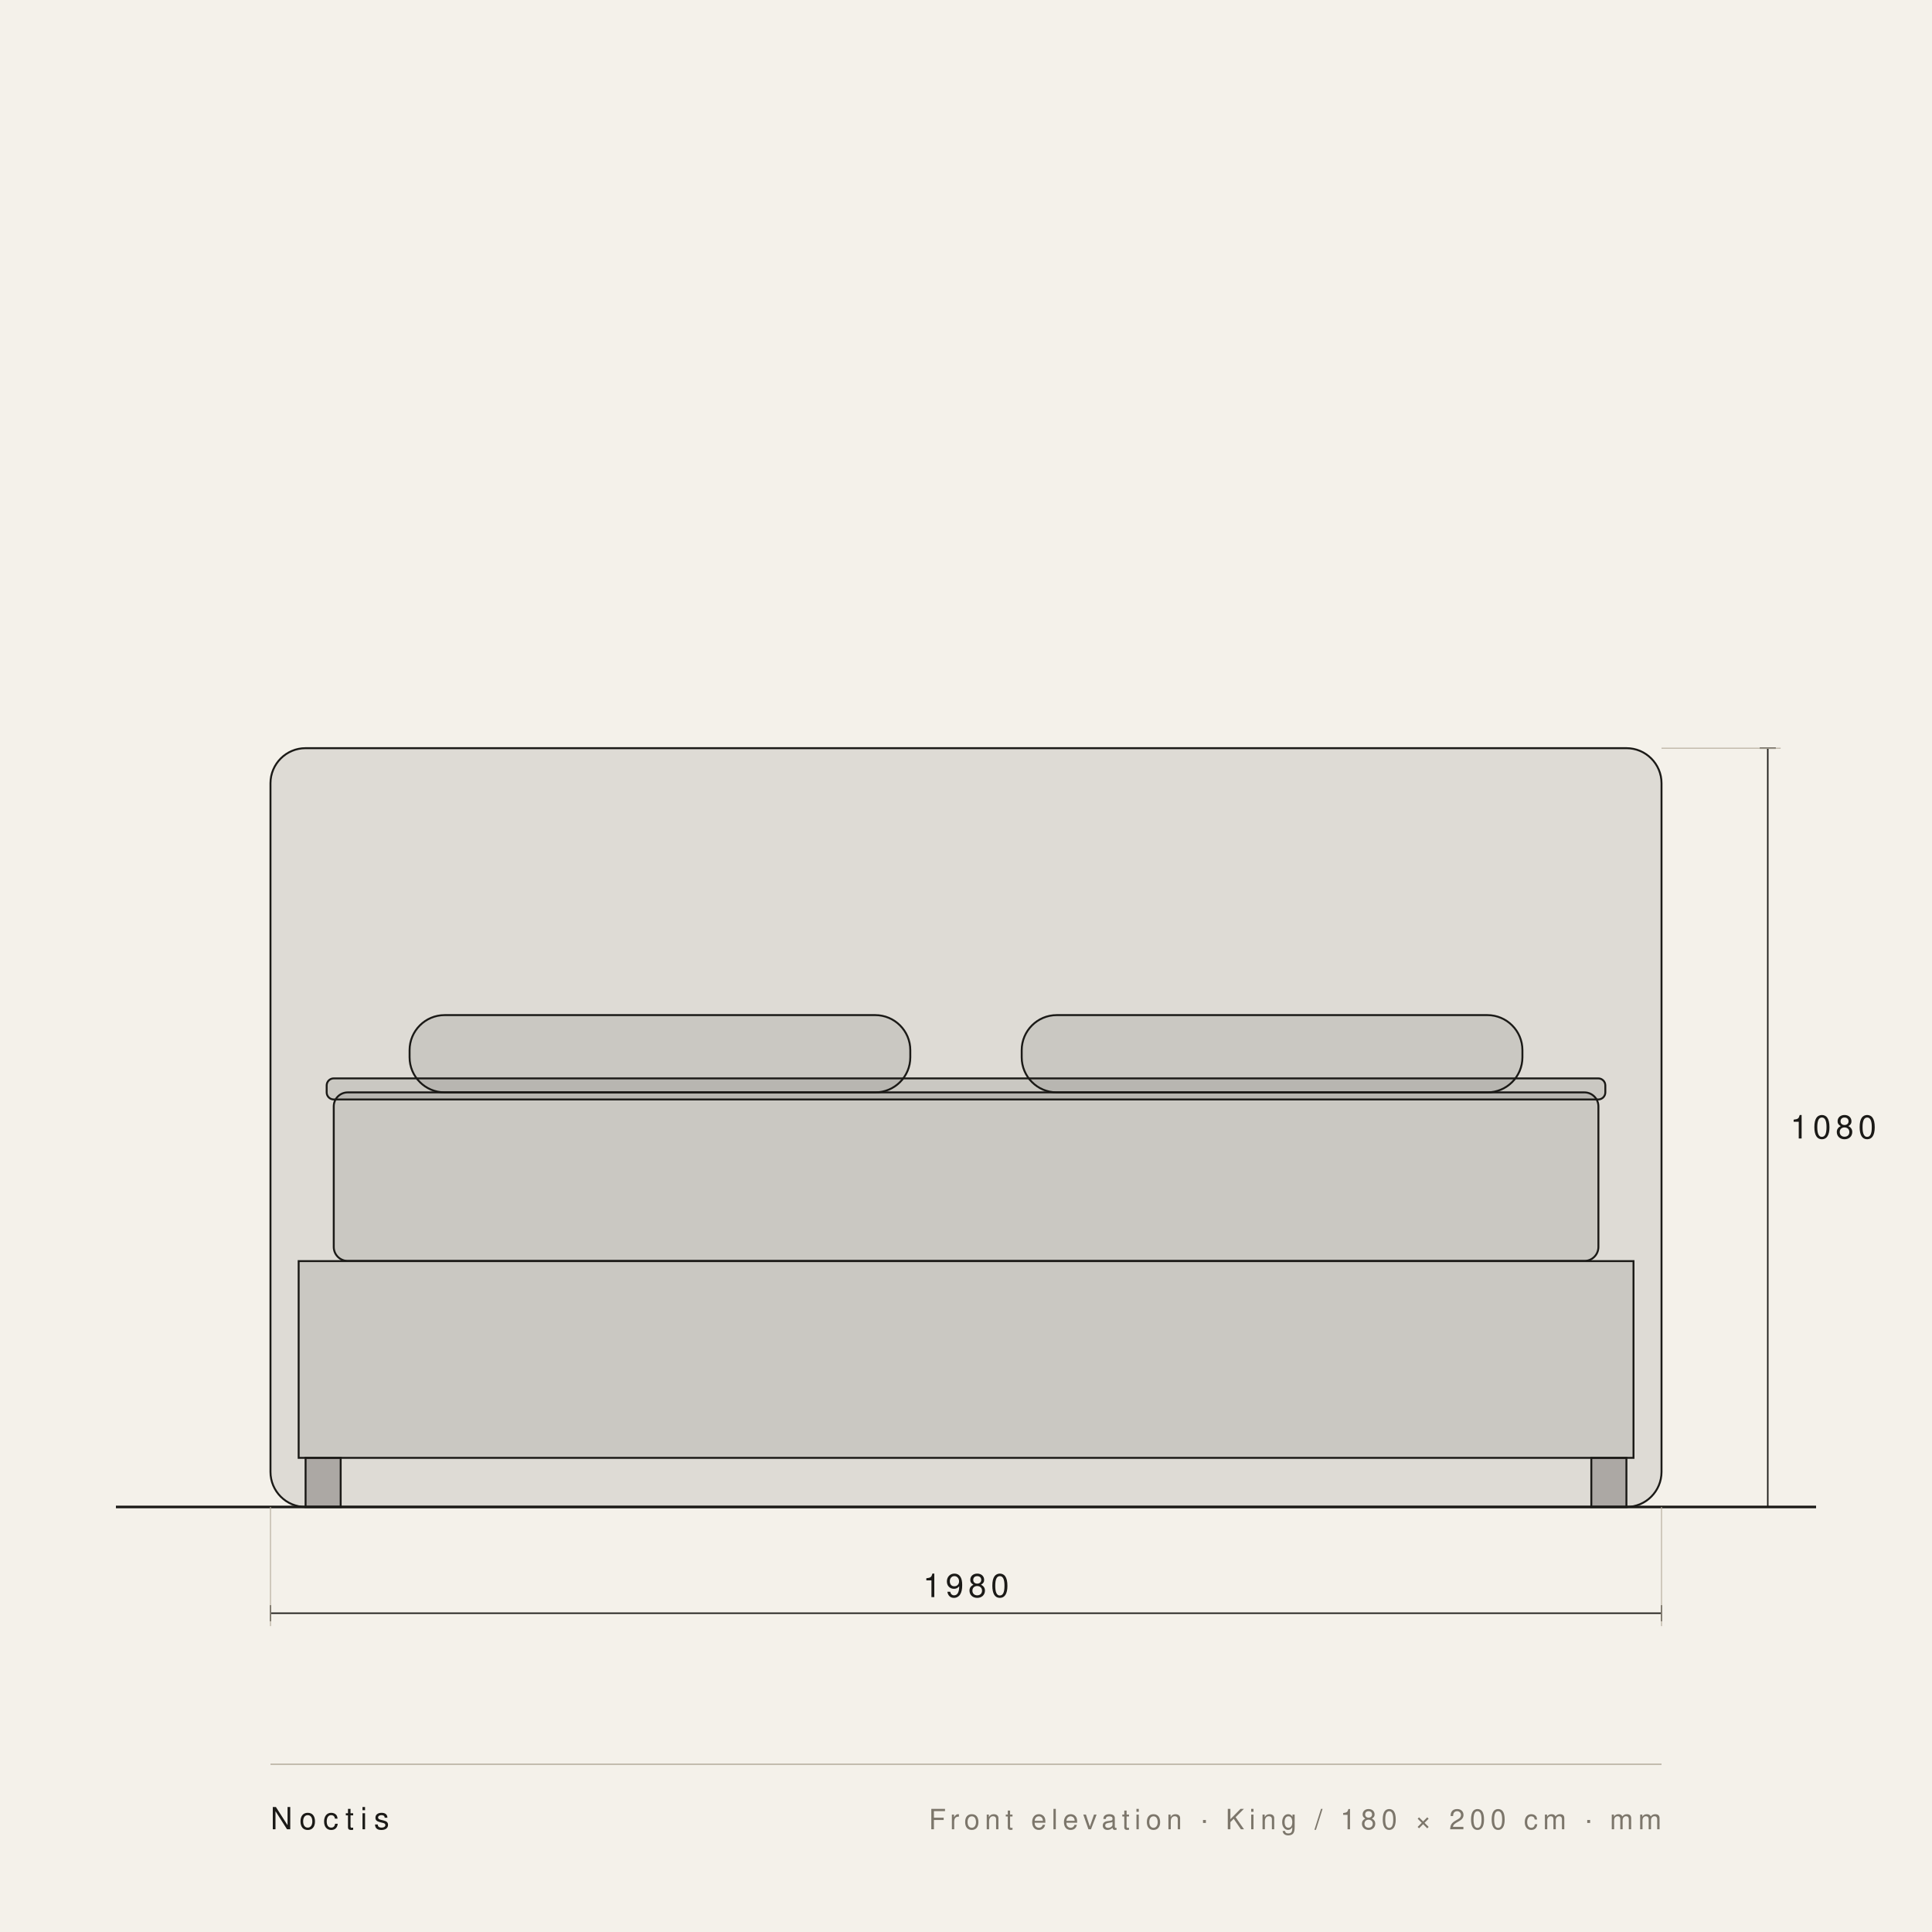
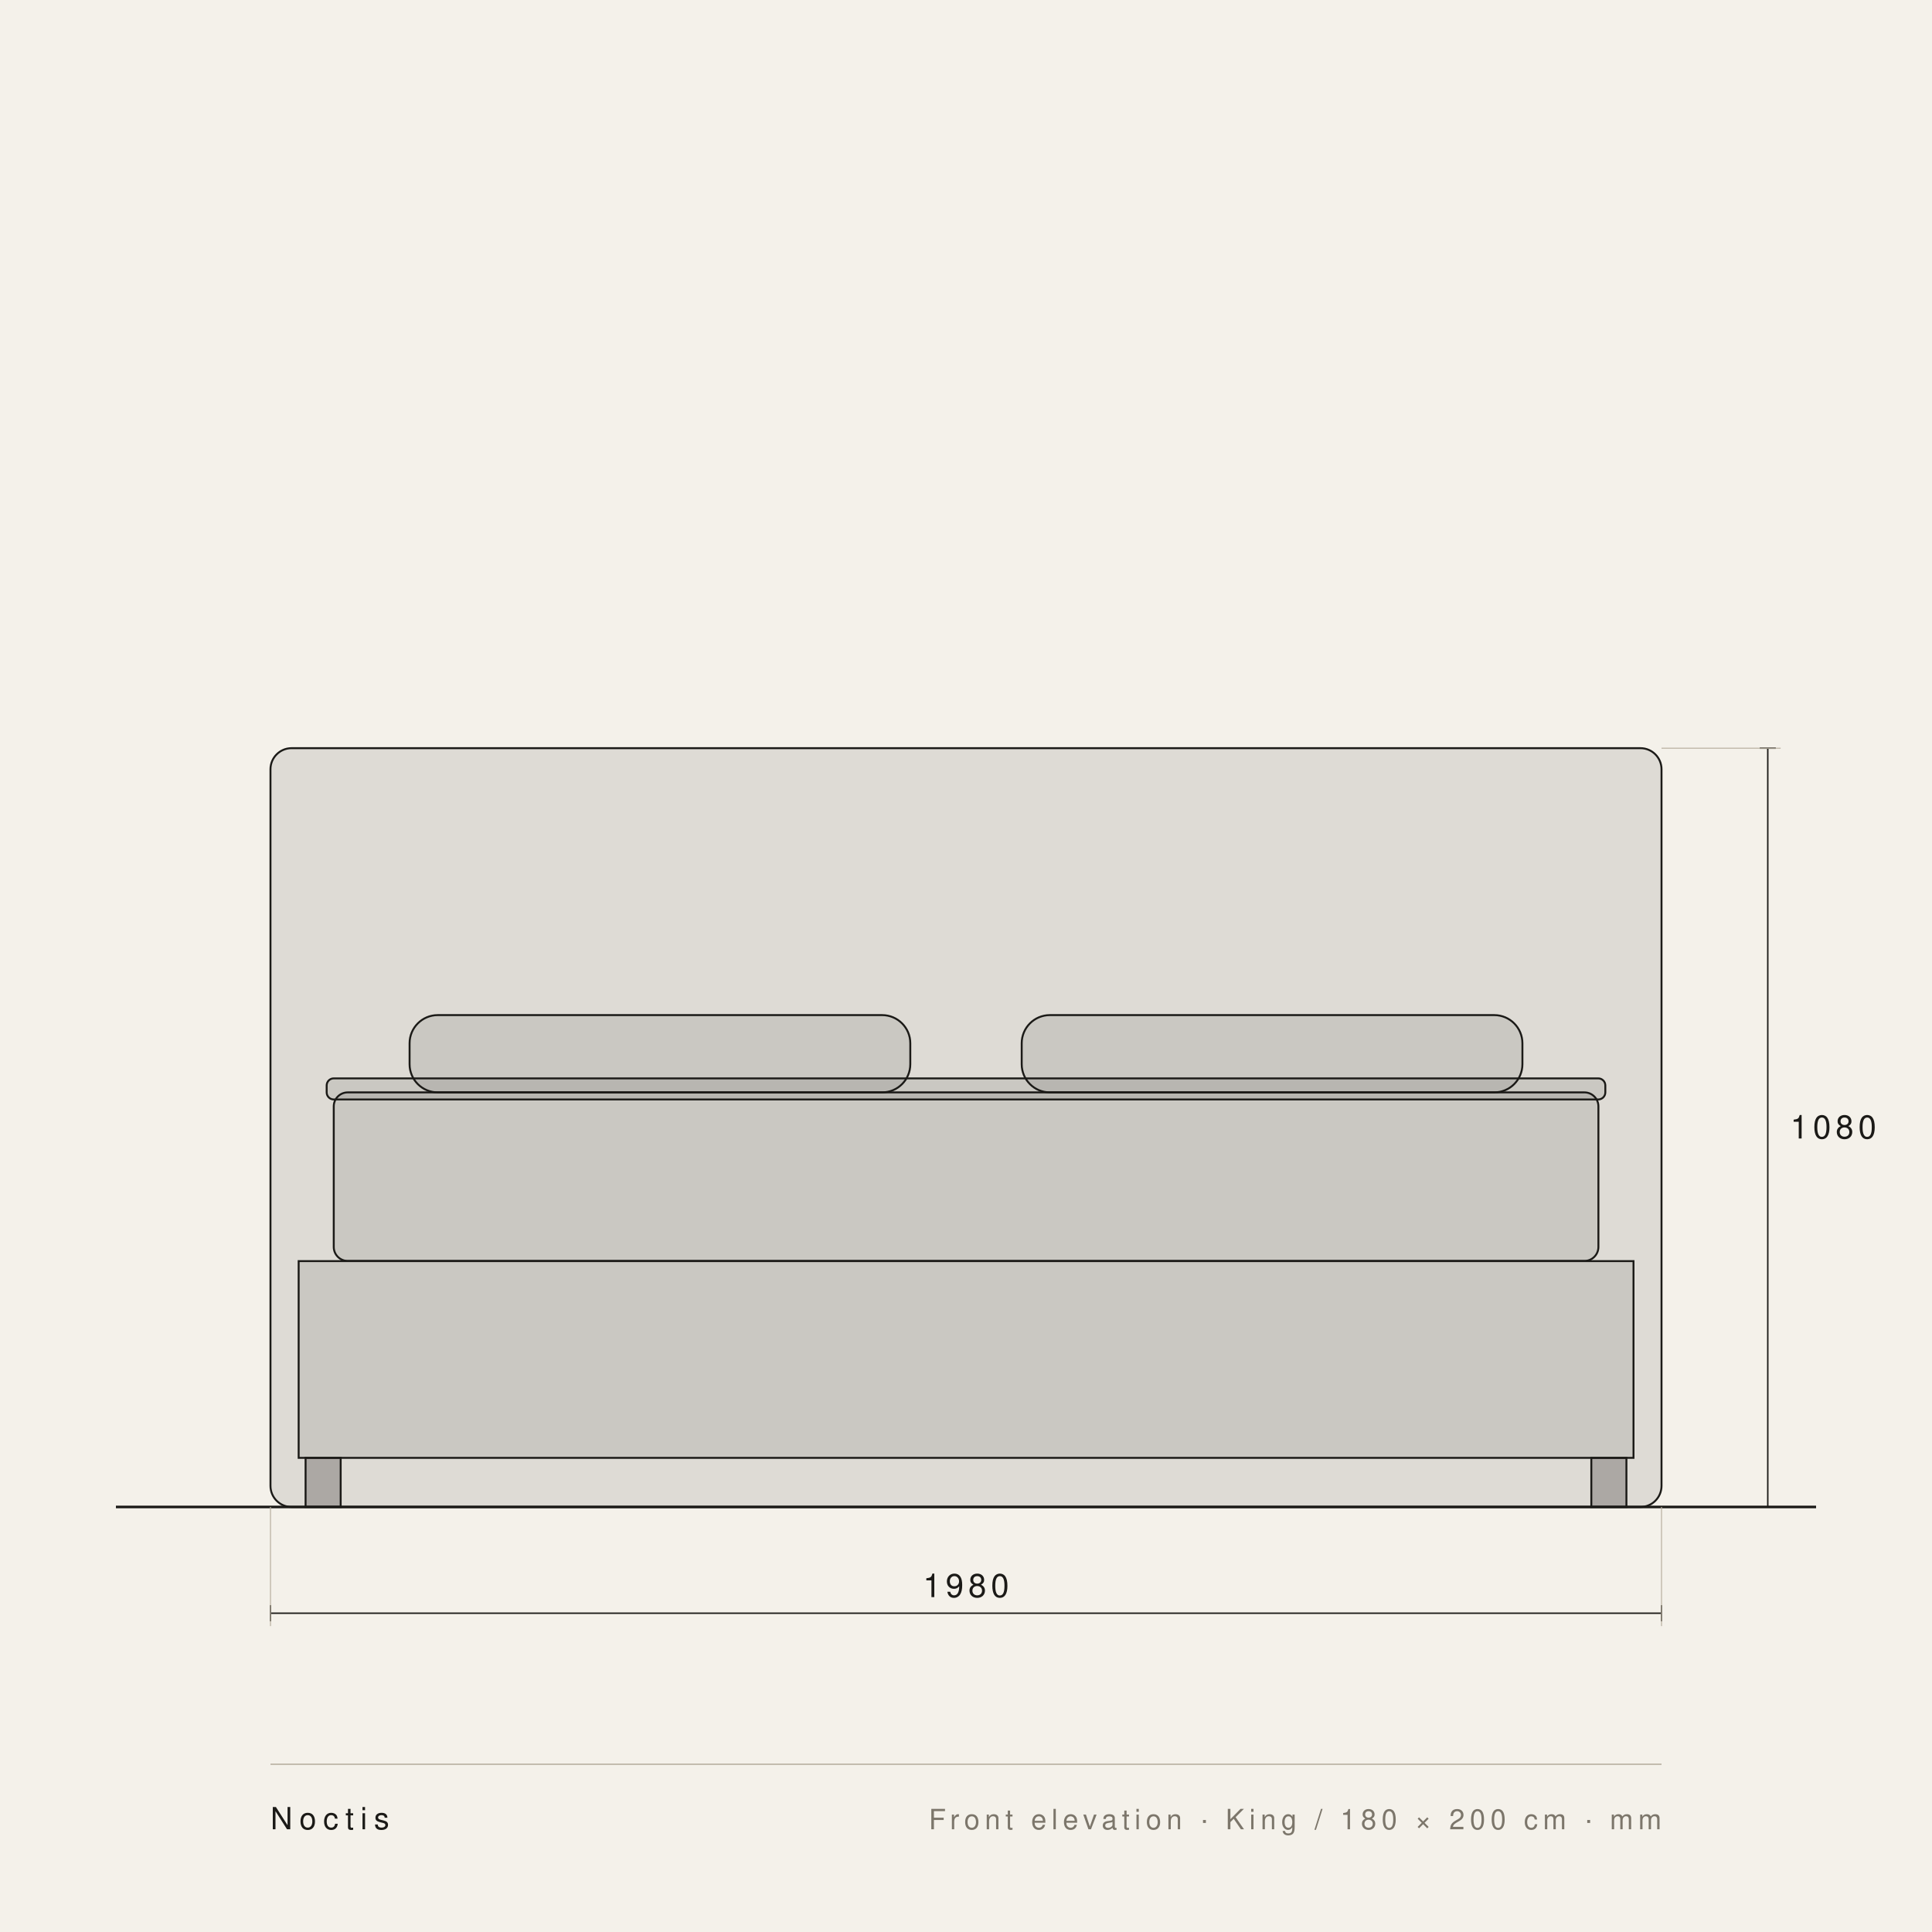
<svg xmlns="http://www.w3.org/2000/svg" width="1200" height="1200" viewBox="0 0 1200 1200" role="img" aria-label="Scale elevation drawing of the Noctis">
  <style>
    .dim{font-family:Jost,'Helvetica Neue',Helvetica,Arial,sans-serif;font-size:20.2px;letter-spacing:0.14em;fill:#1b1a17}
    .lbl{font-family:Jost,'Helvetica Neue',Helvetica,Arial,sans-serif;font-size:19.0px;letter-spacing:0.22em;text-transform:uppercase;fill:#1b1a17}
    .lblq{font-family:Jost,'Helvetica Neue',Helvetica,Arial,sans-serif;font-size:17.4px;letter-spacing:0.18em;text-transform:uppercase;fill:#7c766b}
  </style>
  <rect width="1200" height="1200" fill="#f4f1ea" />
  <line x1="72.0" y1="936.0" x2="1128.0" y2="936.0" stroke="#1b1a17" stroke-width="1.6" />
-   <rect x="168.0" y="464.7" width="864.0" height="471.3" rx="21.8" fill="#1b1a17" fill-opacity="0.1" stroke="#1b1a17" stroke-width="1.2" />
+   <rect x="168.0" y="464.7" width="864.0" height="471.3" rx="13.1" fill="#1b1a17" fill-opacity="0.1" stroke="#1b1a17" stroke-width="1.2" />
  <rect x="189.8" y="905.5" width="21.8" height="30.5" fill="#1b1a17" fill-opacity="0.26" stroke="#1b1a17" stroke-width="1.2" />
  <rect x="988.4" y="905.5" width="21.8" height="30.5" fill="#1b1a17" fill-opacity="0.26" stroke="#1b1a17" stroke-width="1.2" />
  <rect x="185.5" y="783.3" width="829.1" height="122.2" fill="#1b1a17" fill-opacity="0.1" stroke="#1b1a17" stroke-width="1.2" />
  <rect x="207.3" y="678.5" width="785.5" height="104.7" rx="8.7" fill="#1b1a17" fill-opacity="0.1" stroke="#1b1a17" stroke-width="1.2" />
  <rect x="202.9" y="669.8" width="794.2" height="13.1" rx="4.4" fill="#1b1a17" fill-opacity="0.1" stroke="#1b1a17" stroke-width="1.2" />
-   <rect x="254.4" y="630.5" width="311.0" height="48.0" rx="21.8" fill="#1b1a17" fill-opacity="0.1" stroke="#1b1a17" stroke-width="1.2" />
-   <rect x="634.6" y="630.5" width="311.0" height="48.0" rx="21.8" fill="#1b1a17" fill-opacity="0.1" stroke="#1b1a17" stroke-width="1.2" />
+   <rect x="254.4" y="630.5" width="311.0" height="48.0" rx="17.5" fill="#1b1a17" fill-opacity="0.1" stroke="#1b1a17" stroke-width="1.2" />
+   <rect x="634.6" y="630.5" width="311.0" height="48.0" rx="17.5" fill="#1b1a17" fill-opacity="0.1" stroke="#1b1a17" stroke-width="1.2" />
  <line x1="168" y1="1002" x2="1032" y2="1002" stroke="#1b1a17" stroke-width="0.9" />
  <line x1="168.0" y1="997.0" x2="168.0" y2="1007.0" stroke="#1b1a17" stroke-width="0.9" />
  <line x1="1032.0" y1="997.0" x2="1032.0" y2="1007.0" stroke="#1b1a17" stroke-width="0.9" />
  <line x1="168" y1="936" x2="168" y2="1010" stroke="#b9b1a1" stroke-width="0.6" />
  <line x1="1032" y1="936" x2="1032" y2="1010" stroke="#b9b1a1" stroke-width="0.6" />
  <text x="600.0" y="992.0" class="dim" text-anchor="middle">1980</text>
  <line x1="1098" y1="936" x2="1098" y2="464.727" stroke="#1b1a17" stroke-width="0.9" />
  <line x1="1093.0" y1="936.0" x2="1103.0" y2="936.0" stroke="#1b1a17" stroke-width="0.9" />
  <line x1="1093.0" y1="464.7" x2="1103.0" y2="464.7" stroke="#1b1a17" stroke-width="0.9" />
  <line x1="1032" y1="464.727" x2="1106" y2="464.727" stroke="#b9b1a1" stroke-width="0.6" />
  <text x="1112.0" y="700.4" class="dim" text-anchor="start" dominant-baseline="middle">1080</text>
  <g>
    <line x1="168.0" y1="1095.8" x2="1032.0" y2="1095.8" stroke="#b9b1a1" stroke-width="0.8" />
    <text x="168.0" y="1136.2" class="lbl">Noctis</text>
    <text x="1032.0" y="1136.2" class="lblq" text-anchor="end">Front elevation · King / 180 × 200 cm · mm</text>
  </g>
</svg>
